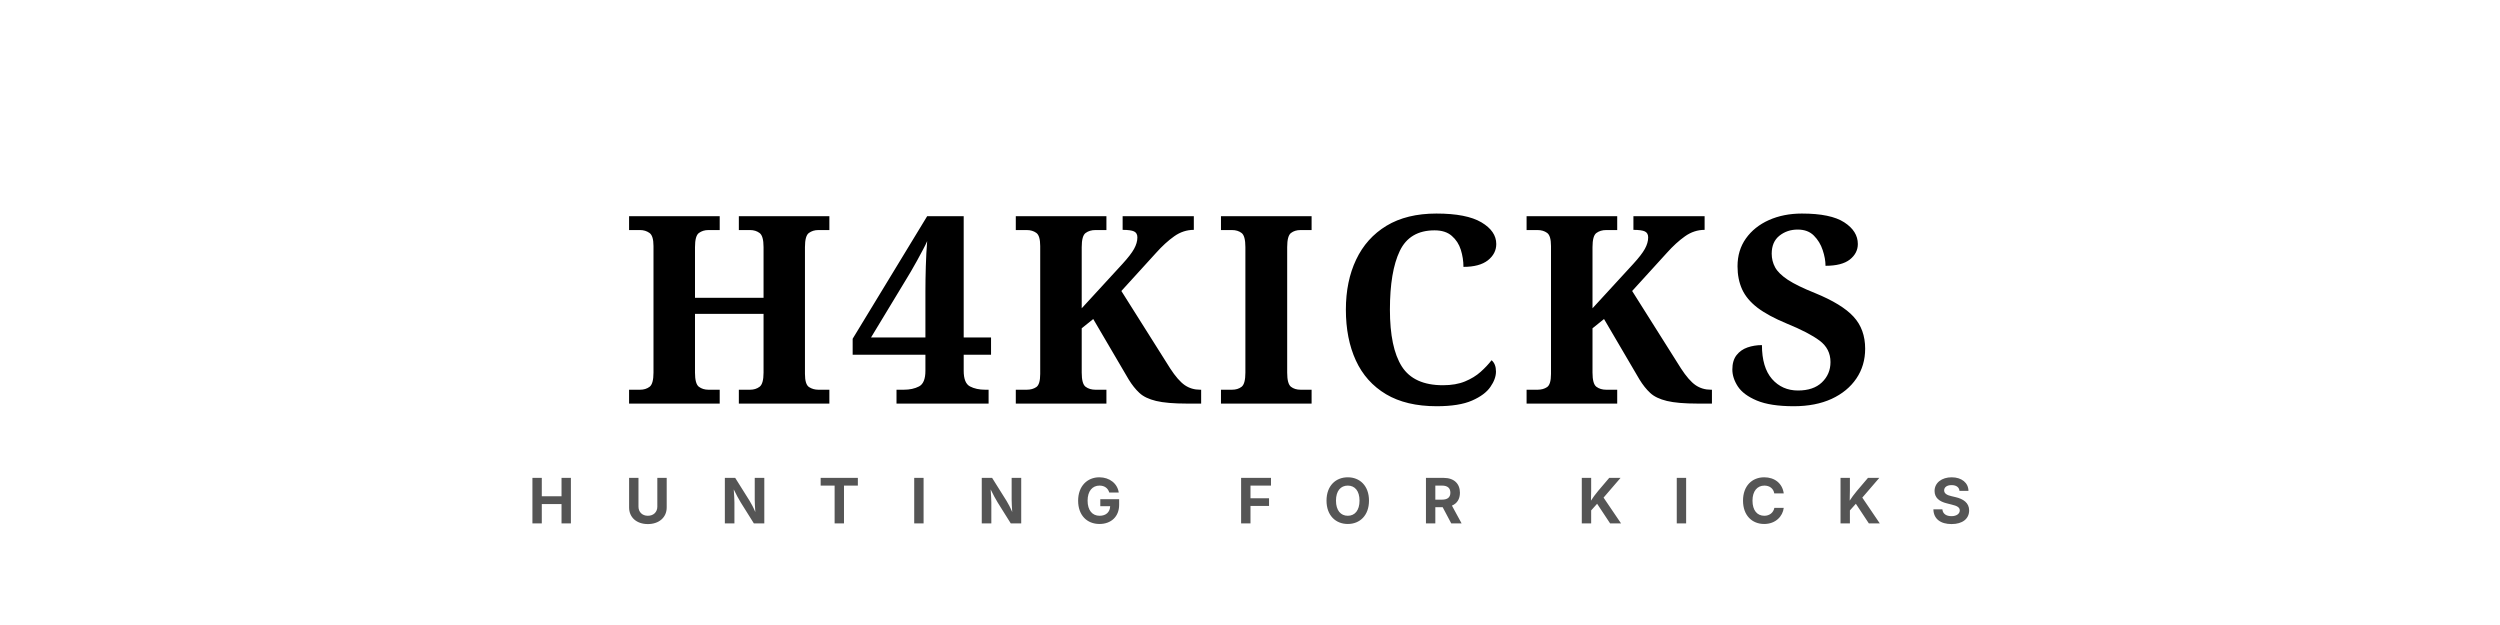
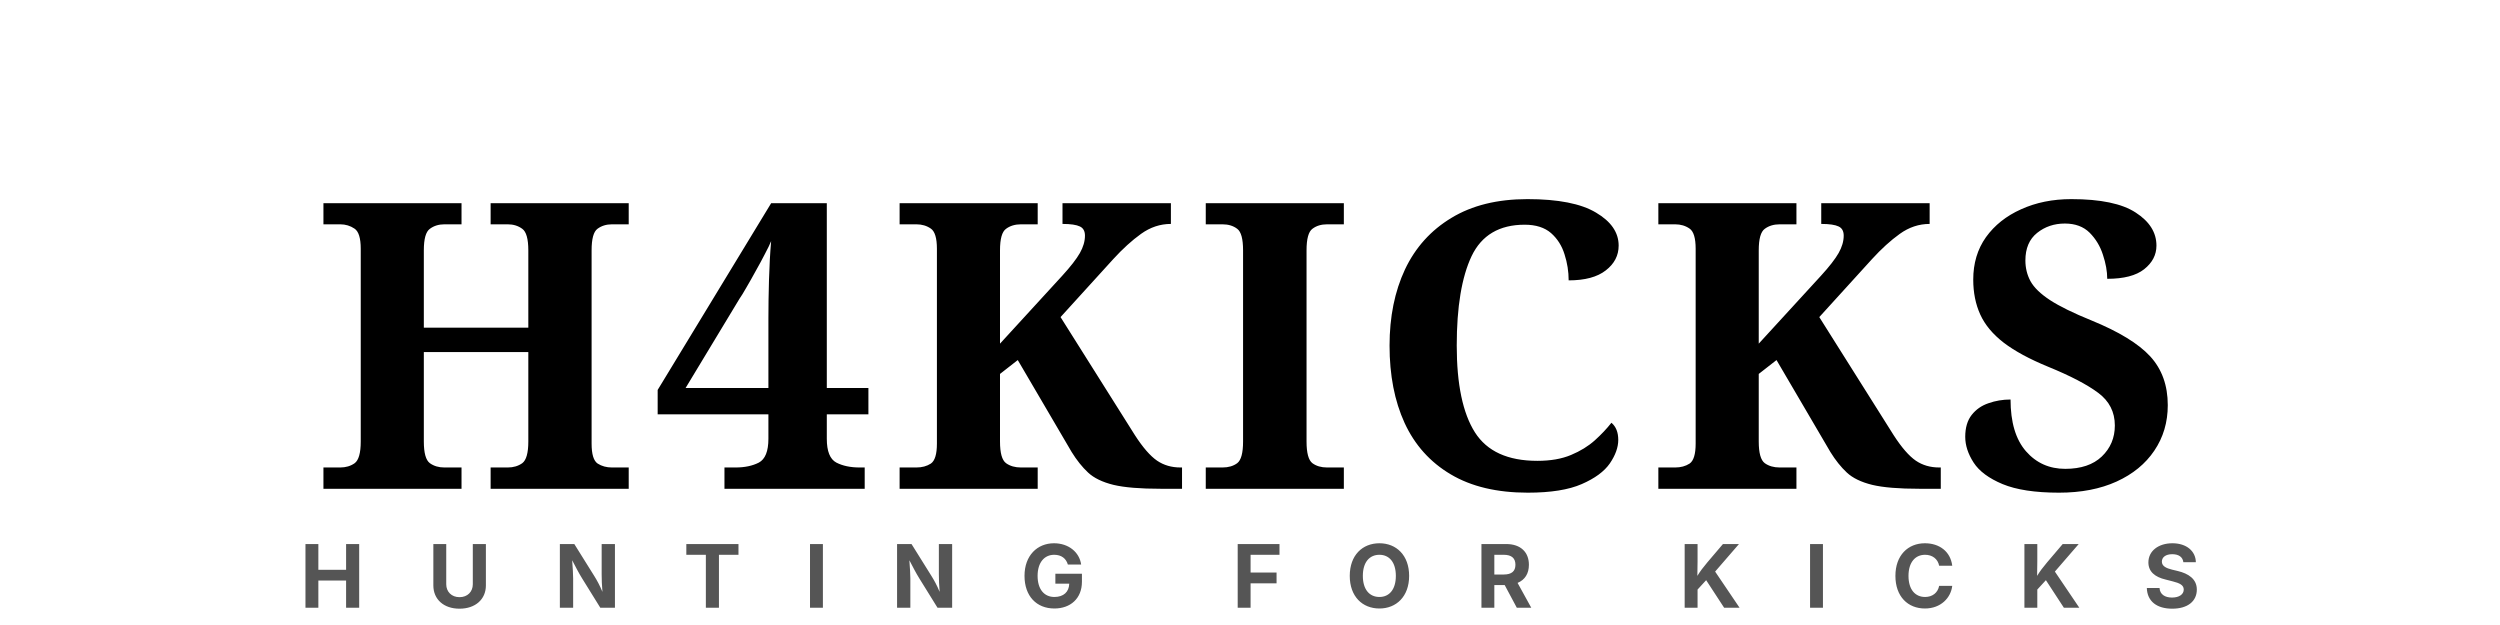
- <svg xmlns="http://www.w3.org/2000/svg" viewBox="0 0 400 100" width="100%" height="100%">
-   <text x="50%" y="50" dominant-baseline="middle" text-anchor="middle" font-family="'Playfair Display', 'Didot', 'Georgia', serif" font-size="42" font-weight="900" letter-spacing="2" fill="#000000">
+ <svg xmlns="http://www.w3.org/2000/svg" viewBox="0 0 200 50" width="100%" height="100%">
+   <text x="50%" y="28" dominant-baseline="middle" text-anchor="middle" font-family="'Playfair Display', 'Didot', 'Georgia', serif" font-size="32" font-weight="900" letter-spacing="1" fill="#000000">
    H4KICKS
  </text>
-   <text x="50%" y="80" dominant-baseline="middle" text-anchor="middle" font-family="system-ui, -apple-system, sans-serif" font-size="10" font-weight="700" letter-spacing="8" fill="#555555">
+   <text x="50%" y="46" dominant-baseline="middle" text-anchor="middle" font-family="system-ui, -apple-system, sans-serif" font-size="7" font-weight="700" letter-spacing="5" fill="#555555">
    HUNTING FOR KICKS
  </text>
</svg>
